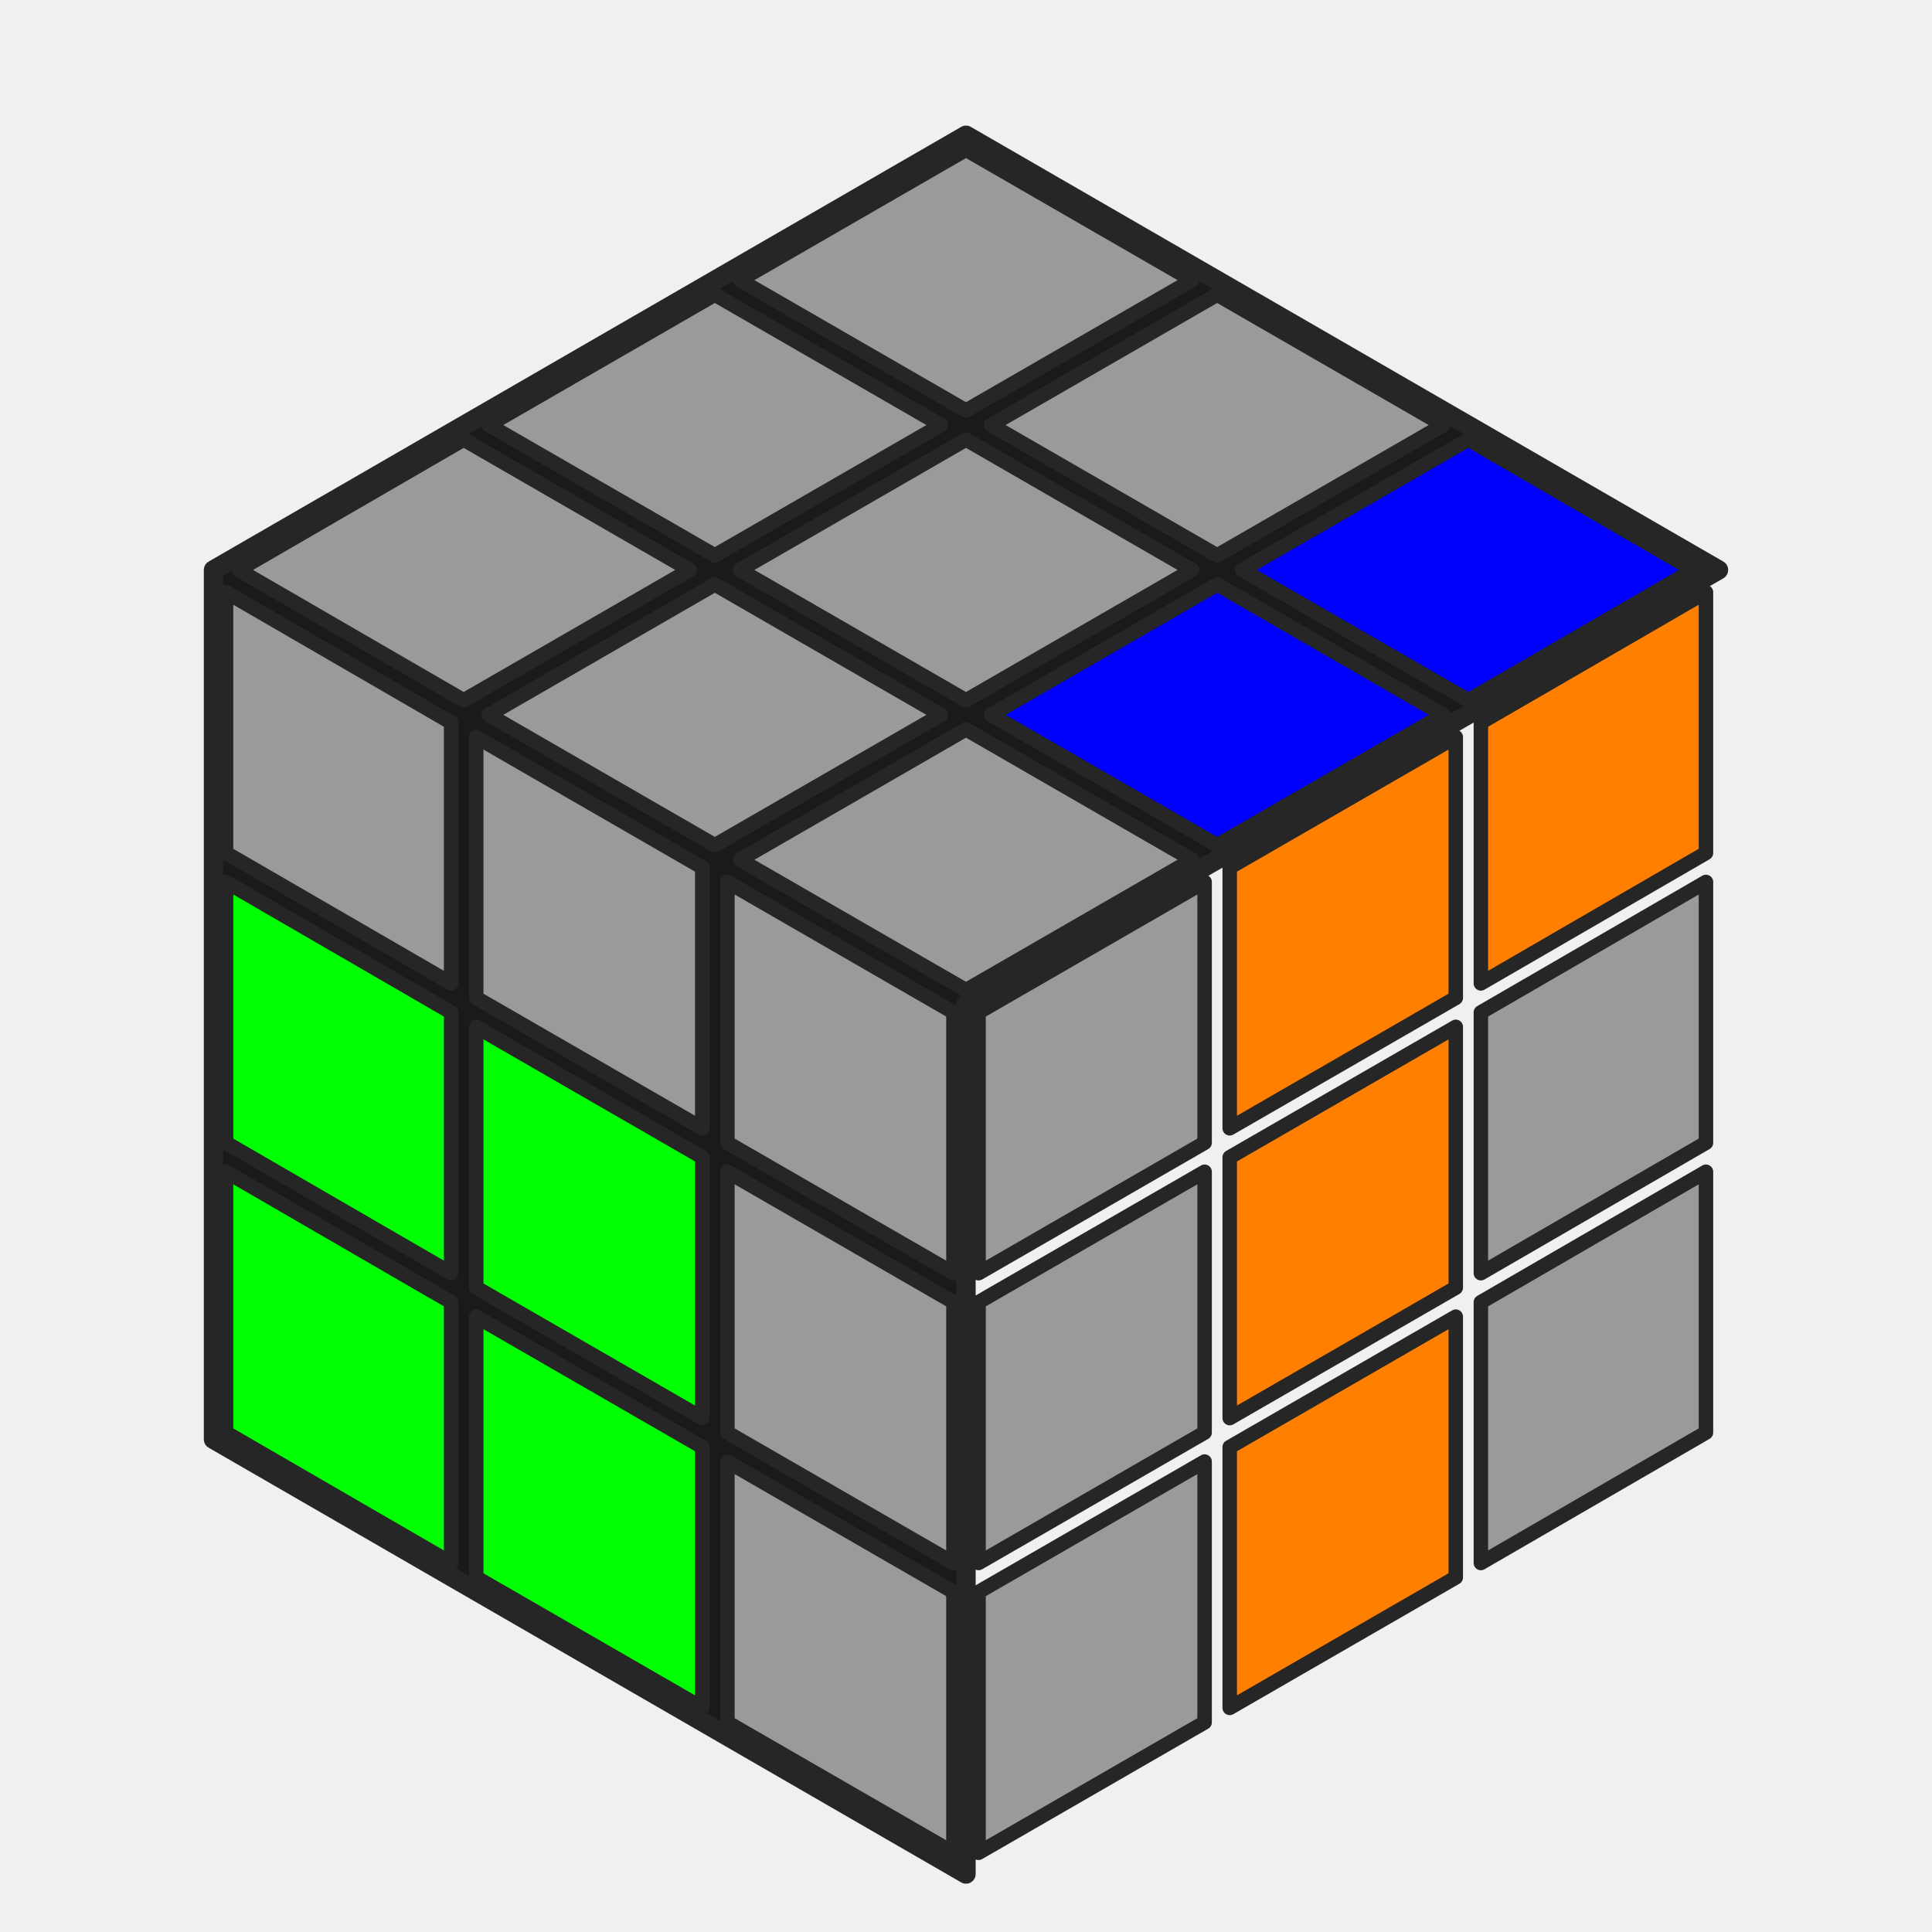
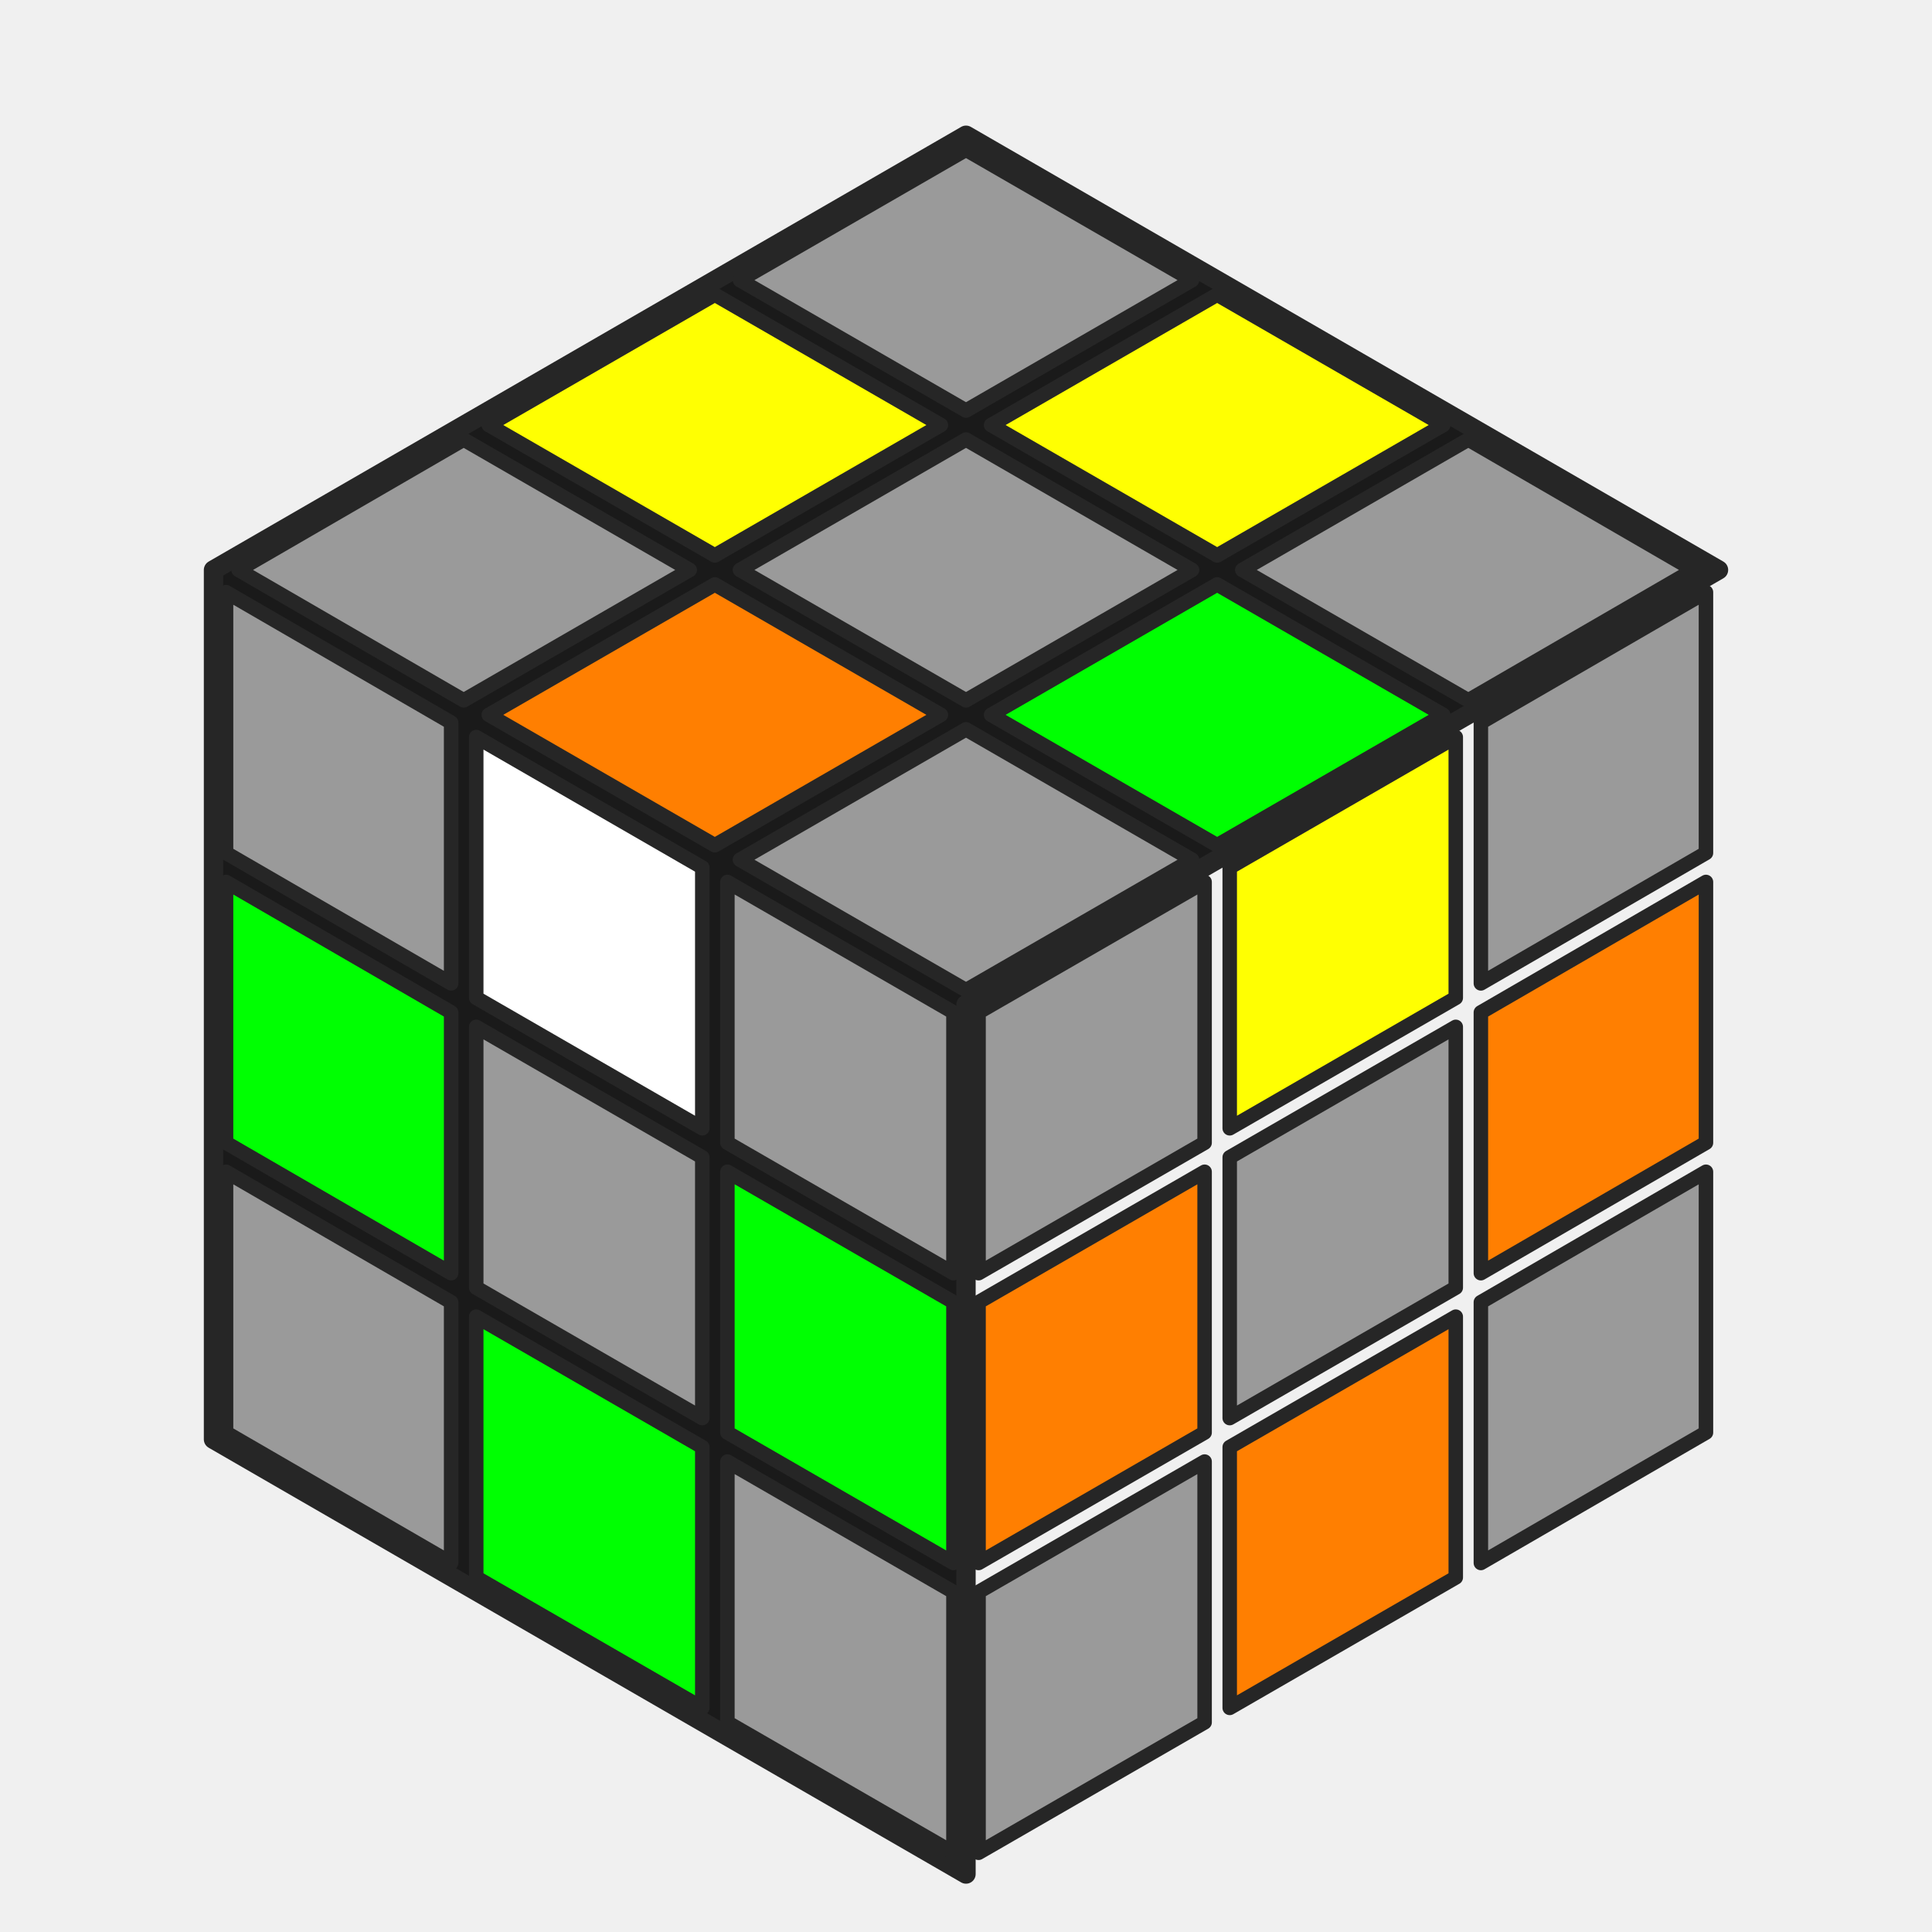
<svg xmlns="http://www.w3.org/2000/svg" viewBox="0 0 200 200" width="200" height="200" role="img" aria-label="Caso 04">
  <polygon points="100.0,14.0 177.9,59.0 100.0,104.0 100.0,194.0 22.1,149.0 22.1,59.0" fill="#1a1a1a" stroke="#262626" stroke-width="2" stroke-linejoin="round" />
  <polygon points="100.0,15.5 123.4,29.0 100.0,42.5 76.6,29.0" fill="#9a9a9a" stroke="#262626" stroke-width="1.5" stroke-linejoin="round" />
-   <polygon points="126.0,30.5 149.4,44.0 126.0,57.5 102.6,44.0" fill="#9a9a9a" stroke="#262626" stroke-width="1.5" stroke-linejoin="round" />
-   <polygon points="152.0,45.5 175.3,59.0 152.0,72.5 128.6,59.0" fill="#0000fd" stroke="#262626" stroke-width="1.5" stroke-linejoin="round" />
-   <polygon points="74.0,30.5 97.4,44.0 74.0,57.5 50.6,44.0" fill="#9a9a9a" stroke="#262626" stroke-width="1.5" stroke-linejoin="round" />
+   <polygon points="126.0,30.5 149.4,44.0 126.0,57.5 102.6,44.0" fill="#ffff02" stroke="#262626" stroke-width="1.5" stroke-linejoin="round" />
+   <polygon points="152.0,45.5 175.3,59.0 152.0,72.5 128.6,59.0" fill="#9a9a9a" stroke="#262626" stroke-width="1.5" stroke-linejoin="round" />
+   <polygon points="74.0,30.5 97.4,44.0 74.0,57.5 50.6,44.0" fill="#ffff02" stroke="#262626" stroke-width="1.5" stroke-linejoin="round" />
  <polygon points="100.0,45.5 123.4,59.0 100.0,72.5 76.6,59.0" fill="#9a9a9a" stroke="#262626" stroke-width="1.5" stroke-linejoin="round" />
-   <polygon points="126.0,60.5 149.4,74.0 126.0,87.5 102.6,74.0" fill="#0000fd" stroke="#262626" stroke-width="1.5" stroke-linejoin="round" />
+   <polygon points="126.0,60.5 149.4,74.0 126.0,87.5 102.6,74.0" fill="#00ff02" stroke="#262626" stroke-width="1.5" stroke-linejoin="round" />
  <polygon points="48.0,45.5 71.4,59.0 48.0,72.5 24.7,59.0" fill="#9a9a9a" stroke="#262626" stroke-width="1.5" stroke-linejoin="round" />
-   <polygon points="74.0,60.5 97.4,74.0 74.0,87.5 50.6,74.0" fill="#9a9a9a" stroke="#262626" stroke-width="1.5" stroke-linejoin="round" />
+   <polygon points="74.0,60.5 97.4,74.0 74.0,87.5 50.6,74.0" fill="#ff7f01" stroke="#262626" stroke-width="1.5" stroke-linejoin="round" />
  <polygon points="100.0,75.5 123.4,89.0 100.0,102.5 76.6,89.0" fill="#9a9a9a" stroke="#262626" stroke-width="1.5" stroke-linejoin="round" />
  <polygon points="124.7,118.3 124.7,91.3 101.3,104.8 101.3,131.8" fill="#9a9a9a" stroke="#262626" stroke-width="1.5" stroke-linejoin="round" />
-   <polygon points="150.7,103.3 150.7,76.3 127.3,89.8 127.3,116.8" fill="#ff7f01" stroke="#262626" stroke-width="1.5" stroke-linejoin="round" />
-   <polygon points="176.6,88.3 176.6,61.3 153.3,74.8 153.3,101.8" fill="#ff7f01" stroke="#262626" stroke-width="1.5" stroke-linejoin="round" />
-   <polygon points="124.7,148.3 124.7,121.3 101.3,134.8 101.3,161.8" fill="#9a9a9a" stroke="#262626" stroke-width="1.5" stroke-linejoin="round" />
-   <polygon points="150.7,133.3 150.7,106.3 127.3,119.8 127.3,146.8" fill="#ff7f01" stroke="#262626" stroke-width="1.5" stroke-linejoin="round" />
-   <polygon points="176.6,118.3 176.6,91.3 153.3,104.8 153.3,131.8" fill="#9a9a9a" stroke="#262626" stroke-width="1.5" stroke-linejoin="round" />
+   <polygon points="150.7,103.3 150.7,76.3 127.3,89.8 127.3,116.8" fill="#ffff02" stroke="#262626" stroke-width="1.5" stroke-linejoin="round" />
+   <polygon points="176.6,88.3 176.6,61.3 153.3,74.8 153.3,101.8" fill="#9a9a9a" stroke="#262626" stroke-width="1.5" stroke-linejoin="round" />
+   <polygon points="124.7,148.3 124.7,121.3 101.3,134.8 101.3,161.8" fill="#ff7f01" stroke="#262626" stroke-width="1.5" stroke-linejoin="round" />
+   <polygon points="150.7,133.3 150.7,106.3 127.3,119.8 127.3,146.8" fill="#9a9a9a" stroke="#262626" stroke-width="1.5" stroke-linejoin="round" />
+   <polygon points="176.6,118.3 176.6,91.3 153.3,104.8 153.3,131.8" fill="#ff7f01" stroke="#262626" stroke-width="1.5" stroke-linejoin="round" />
  <polygon points="124.7,178.3 124.7,151.3 101.3,164.8 101.3,191.8" fill="#9a9a9a" stroke="#262626" stroke-width="1.5" stroke-linejoin="round" />
  <polygon points="150.7,163.3 150.7,136.3 127.3,149.8 127.3,176.8" fill="#ff7f01" stroke="#262626" stroke-width="1.5" stroke-linejoin="round" />
  <polygon points="176.6,148.3 176.6,121.3 153.3,134.8 153.3,161.8" fill="#9a9a9a" stroke="#262626" stroke-width="1.5" stroke-linejoin="round" />
  <polygon points="23.4,88.3 46.7,101.8 46.7,74.8 23.4,61.3" fill="#9a9a9a" stroke="#262626" stroke-width="1.5" stroke-linejoin="round" />
-   <polygon points="49.3,103.3 72.7,116.8 72.7,89.8 49.3,76.3" fill="#9a9a9a" stroke="#262626" stroke-width="1.5" stroke-linejoin="round" />
+   <polygon points="49.3,103.3 72.7,116.8 72.7,89.8 49.3,76.3" fill="#ffffff" stroke="#262626" stroke-width="1.5" stroke-linejoin="round" />
  <polygon points="75.3,118.3 98.7,131.8 98.7,104.8 75.3,91.3" fill="#9a9a9a" stroke="#262626" stroke-width="1.5" stroke-linejoin="round" />
  <polygon points="23.4,118.3 46.7,131.8 46.7,104.8 23.4,91.3" fill="#00ff02" stroke="#262626" stroke-width="1.5" stroke-linejoin="round" />
-   <polygon points="49.3,133.3 72.7,146.8 72.7,119.8 49.3,106.3" fill="#00ff02" stroke="#262626" stroke-width="1.5" stroke-linejoin="round" />
-   <polygon points="75.3,148.3 98.7,161.8 98.7,134.8 75.3,121.3" fill="#9a9a9a" stroke="#262626" stroke-width="1.5" stroke-linejoin="round" />
-   <polygon points="23.4,148.3 46.7,161.8 46.7,134.8 23.4,121.3" fill="#00ff02" stroke="#262626" stroke-width="1.5" stroke-linejoin="round" />
+   <polygon points="49.3,133.3 72.7,146.8 72.7,119.8 49.3,106.3" fill="#9a9a9a" stroke="#262626" stroke-width="1.5" stroke-linejoin="round" />
+   <polygon points="75.3,148.3 98.7,161.8 98.7,134.8 75.3,121.3" fill="#00ff02" stroke="#262626" stroke-width="1.5" stroke-linejoin="round" />
+   <polygon points="23.4,148.3 46.7,161.8 46.7,134.8 23.4,121.3" fill="#9a9a9a" stroke="#262626" stroke-width="1.5" stroke-linejoin="round" />
  <polygon points="49.3,163.3 72.7,176.8 72.7,149.8 49.3,136.3" fill="#00ff02" stroke="#262626" stroke-width="1.5" stroke-linejoin="round" />
  <polygon points="75.3,178.3 98.7,191.8 98.7,164.8 75.3,151.3" fill="#9a9a9a" stroke="#262626" stroke-width="1.5" stroke-linejoin="round" />
</svg>
